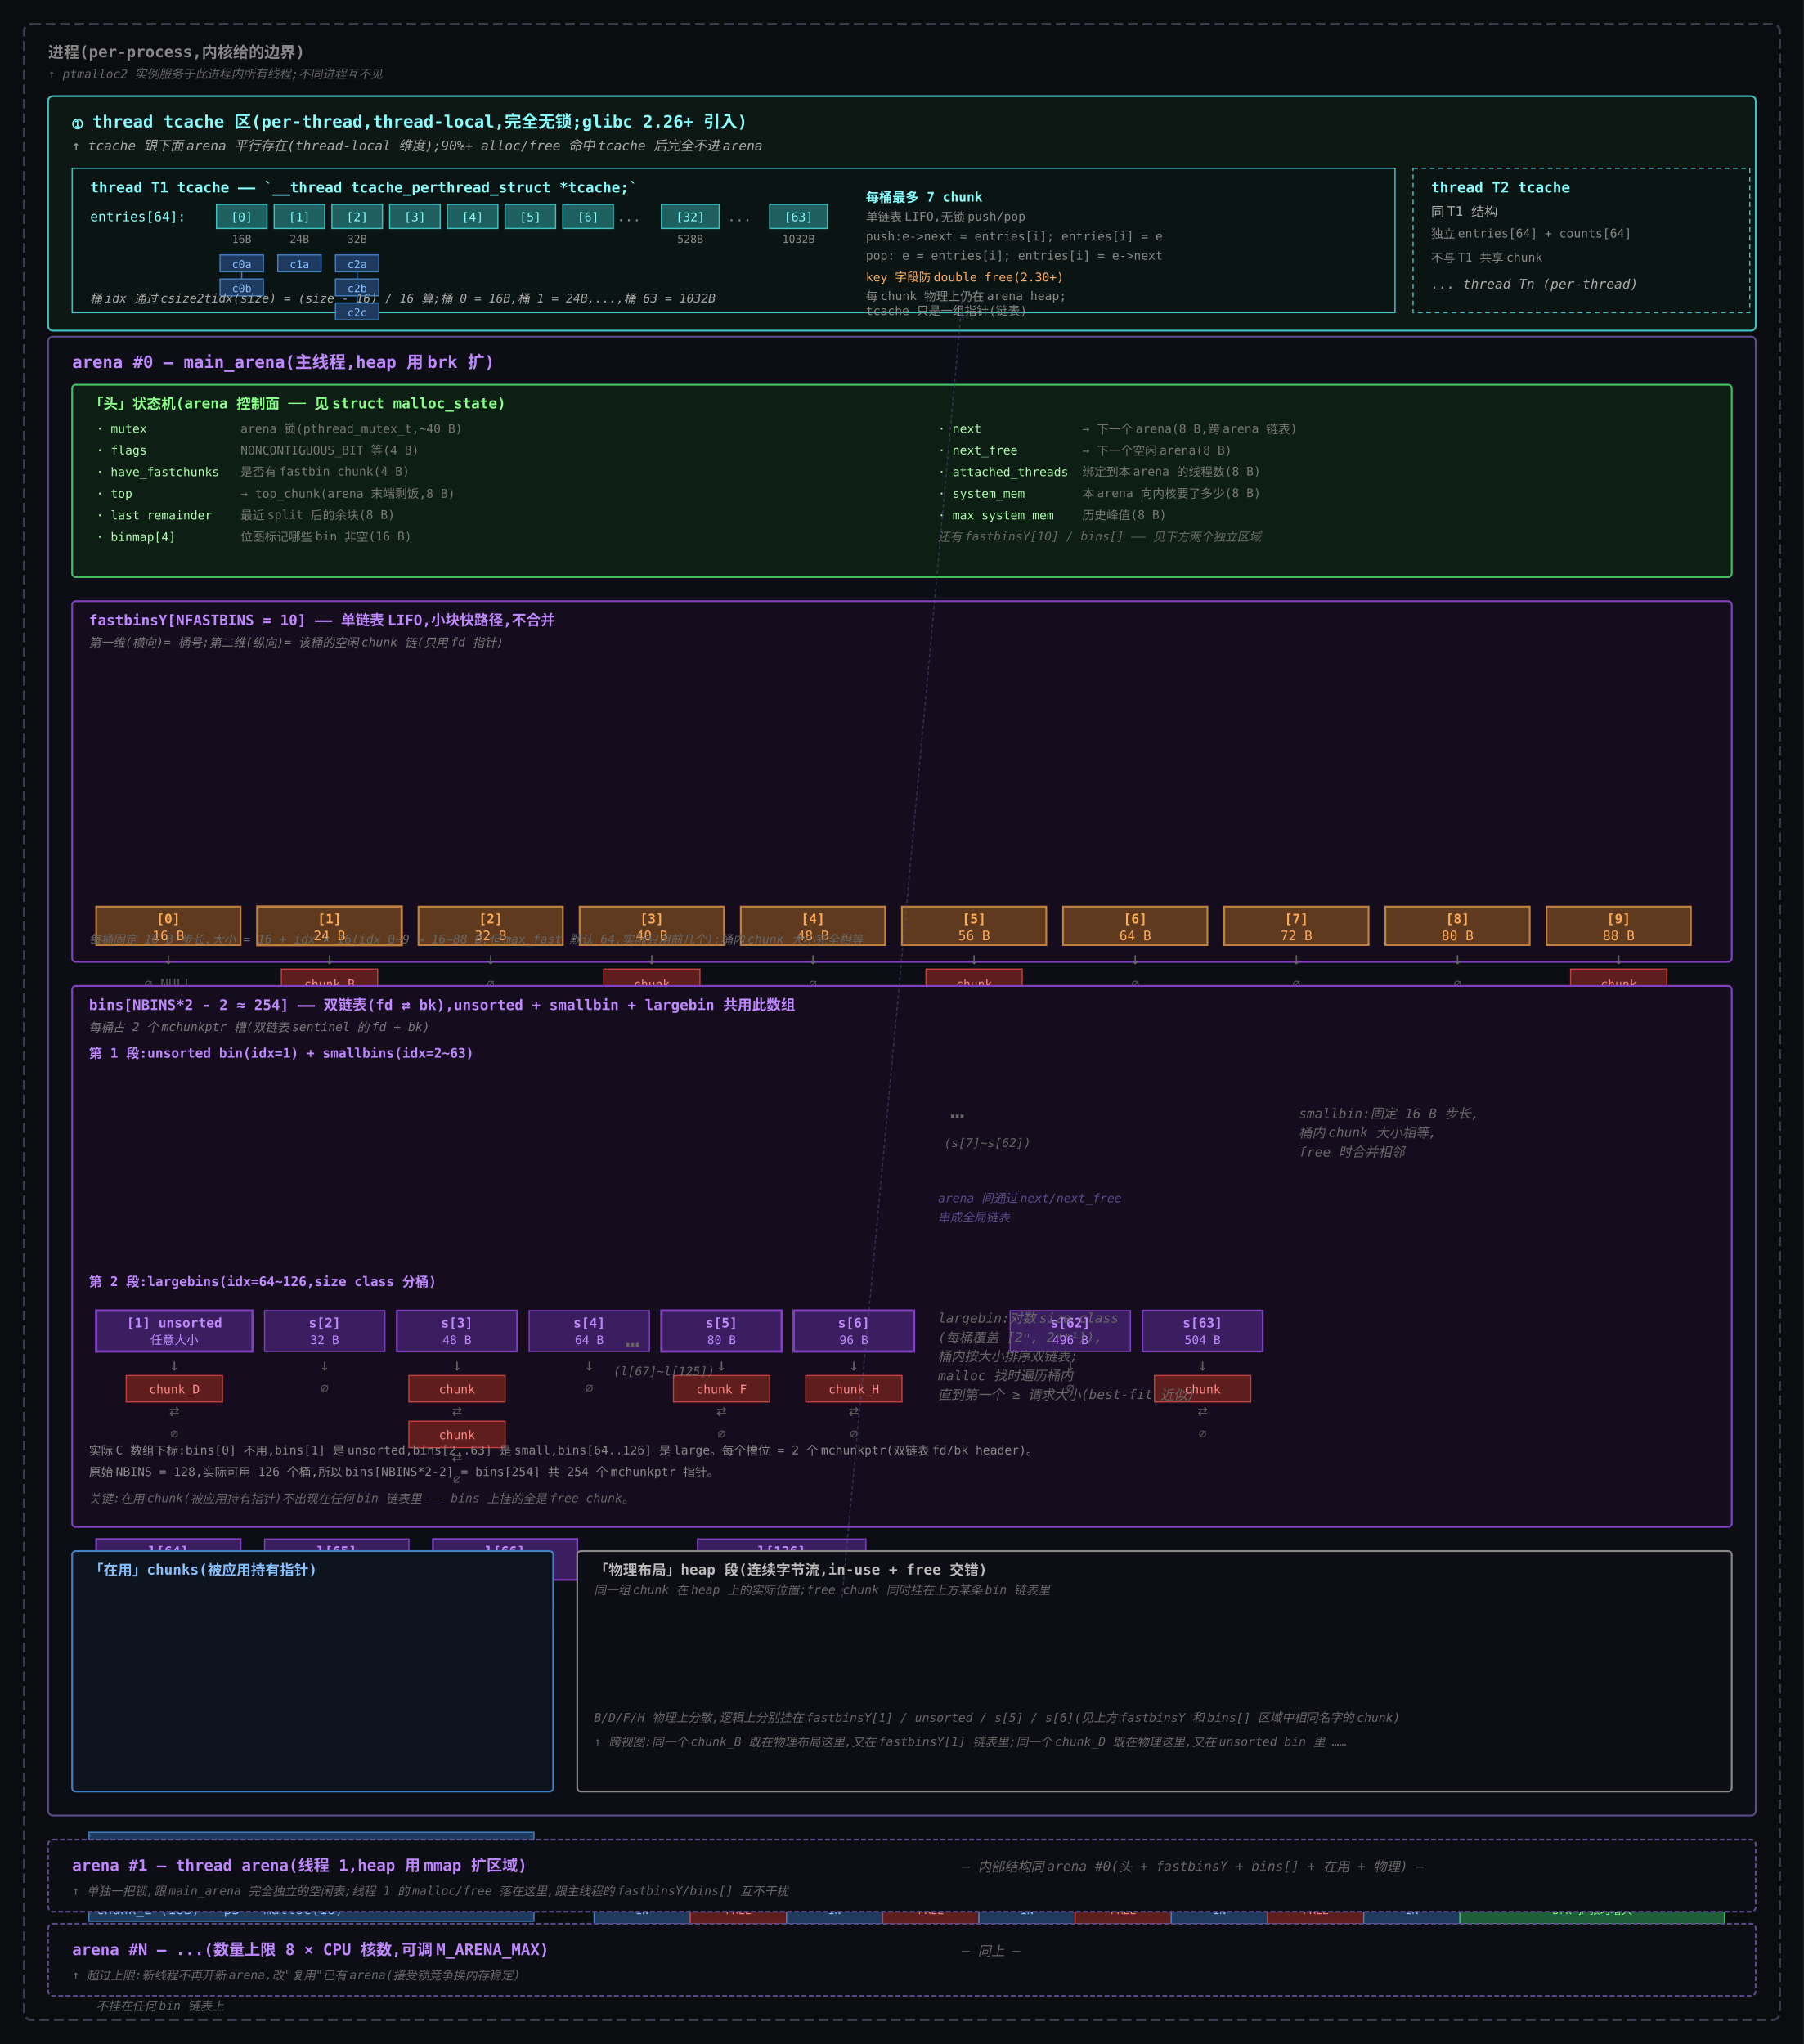
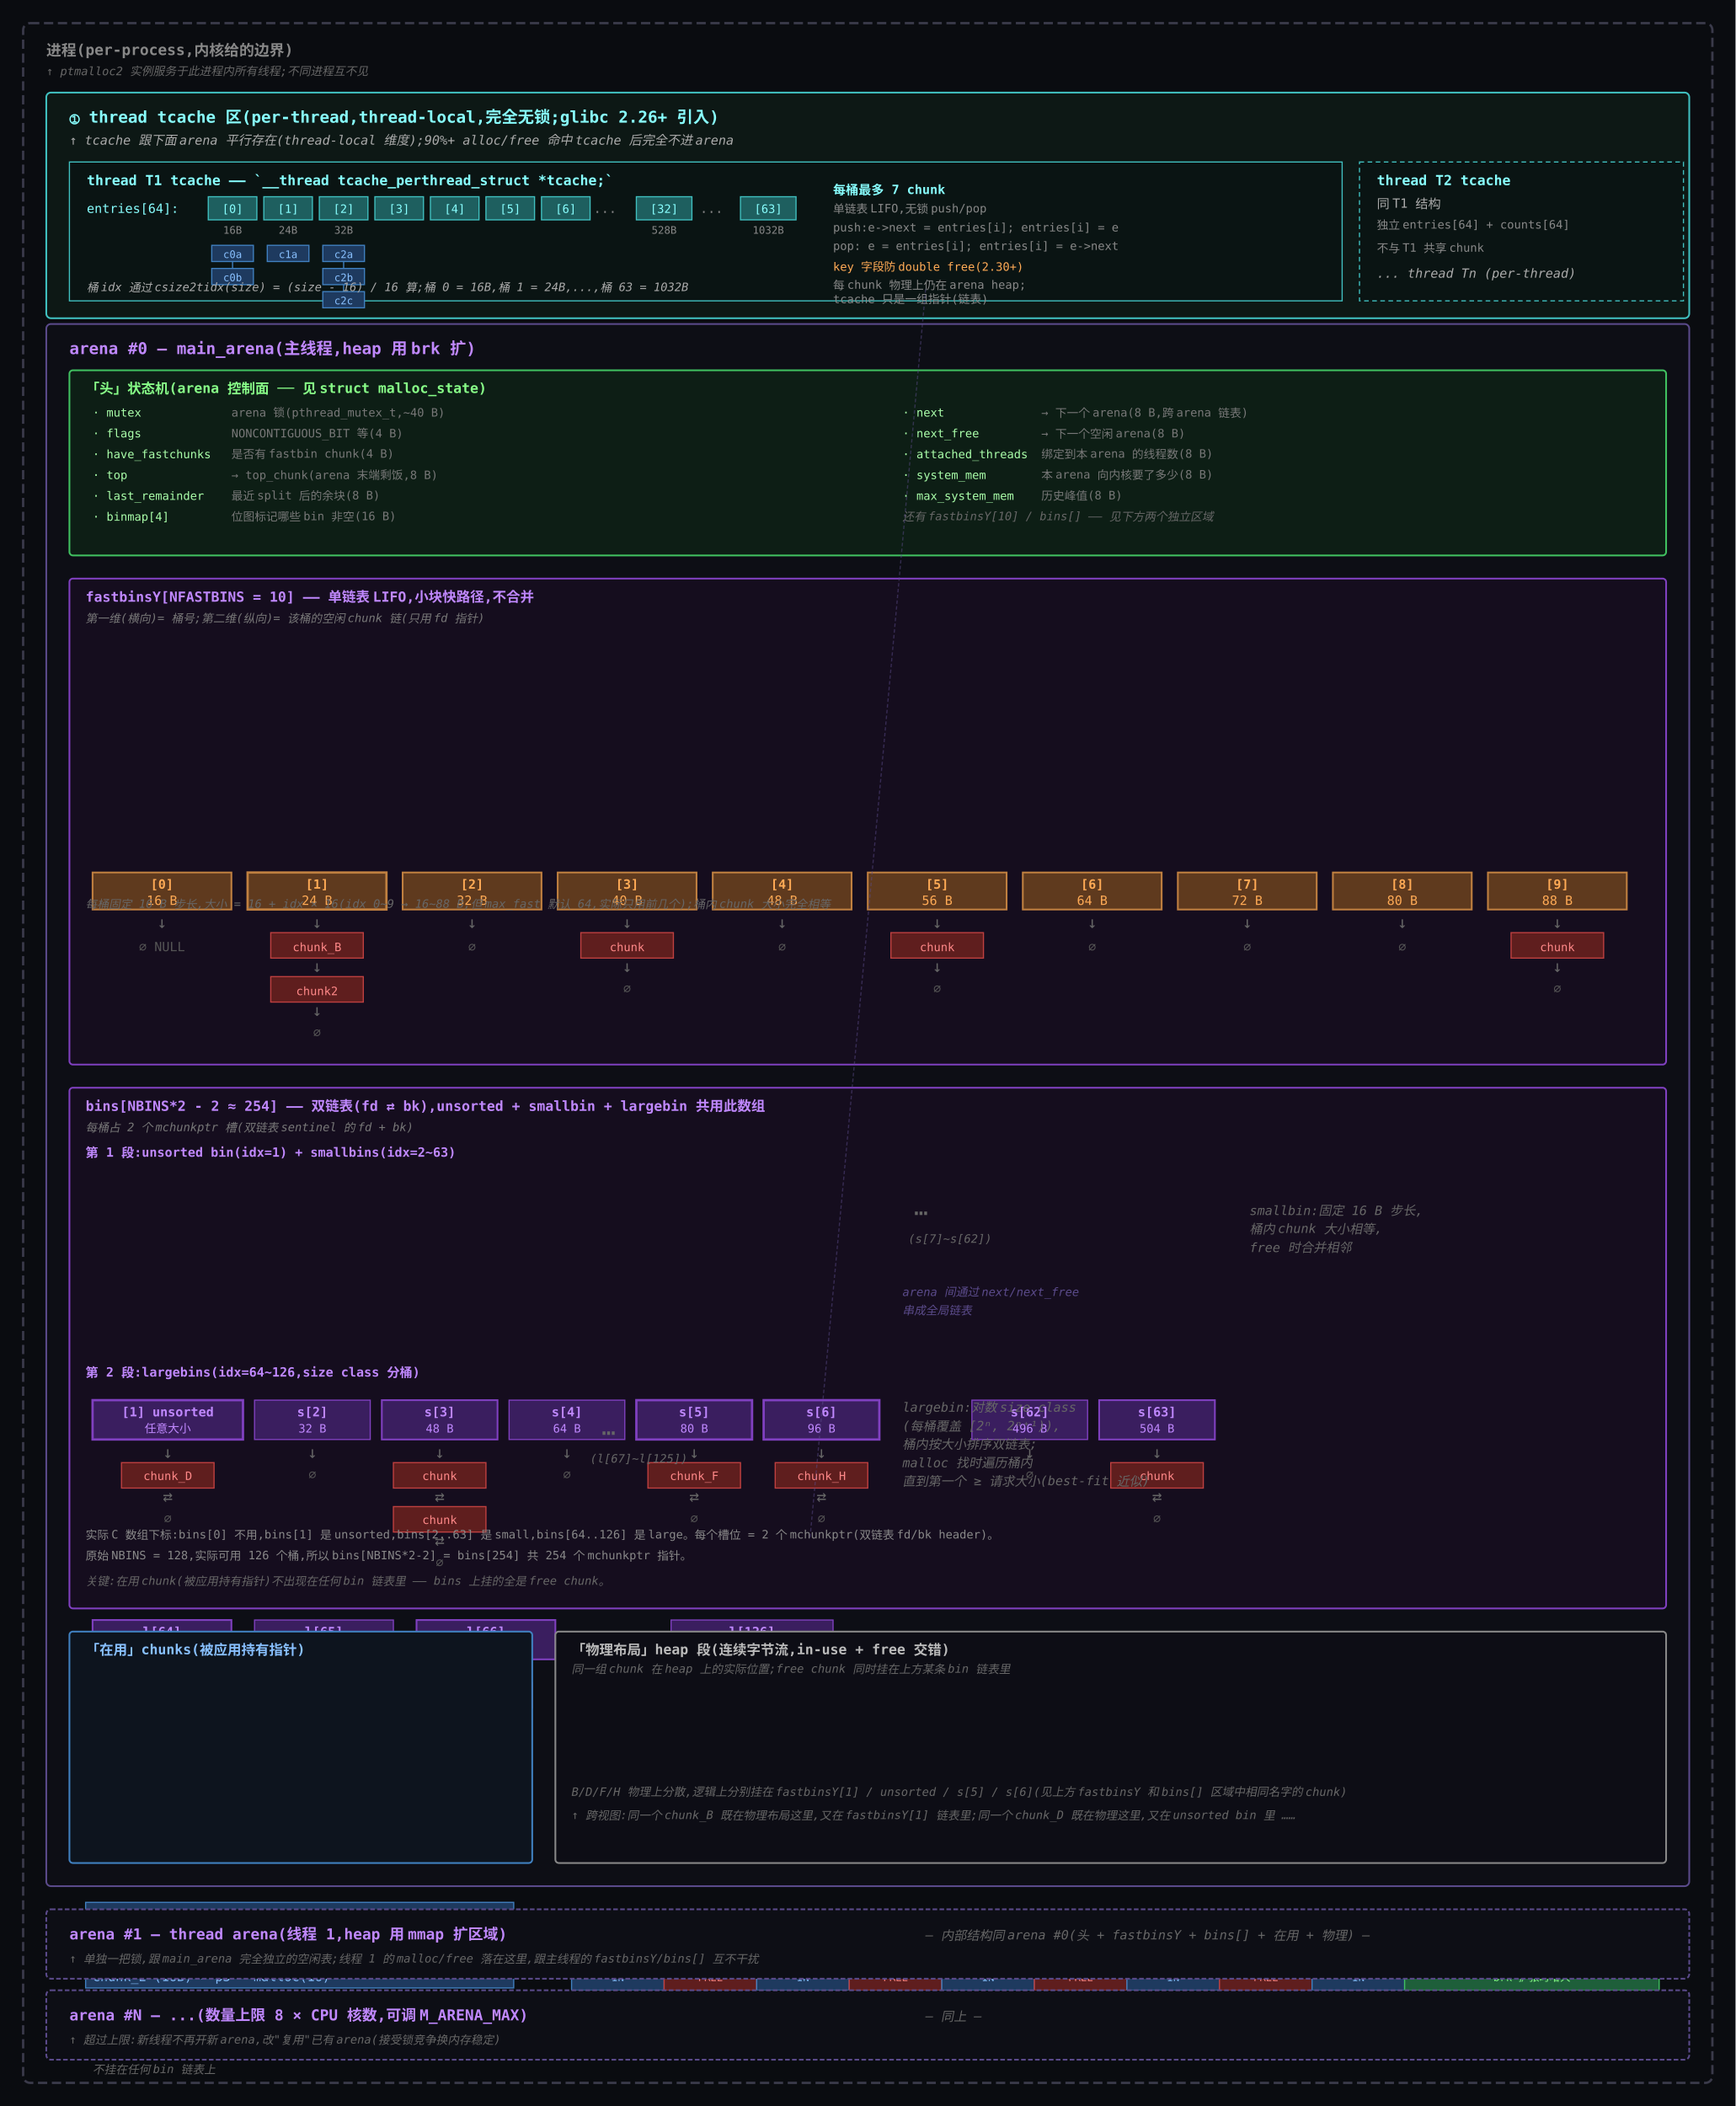
- <svg xmlns="http://www.w3.org/2000/svg" viewBox="0 0 1500 1700" width="1500" height="1700" font-family="JetBrains Mono, Consolas, monospace">
-   <rect width="1500" height="1700" fill="#0a0c10" />
-   <rect x="20" y="20" width="1460" height="1660" fill="none" stroke="#3a3a4a" stroke-width="2" stroke-dasharray="8,4" rx="6" />
+ <svg xmlns="http://www.w3.org/2000/svg" viewBox="0 0 1500 1820" width="1500" height="1820" font-family="JetBrains Mono, Consolas, monospace">
+   <rect width="1500" height="1820" fill="#0a0c10" />
+   <rect x="20" y="20" width="1460" height="1780" fill="none" stroke="#3a3a4a" stroke-width="2" stroke-dasharray="8,4" rx="6" />
  <text x="40" y="48" fill="#888" font-size="13" font-weight="bold">进程(per-process,内核给的边界)</text>
  <text x="40" y="65" fill="#666" font-size="10" font-style="italic">↑ ptmalloc2 实例服务于此进程内所有线程;不同进程互不见</text>
  <rect x="40" y="80" width="1420" height="195" fill="#0d1815" stroke="#40c0c0" stroke-width="1.5" rx="4" />
  <text x="60" y="106" fill="#88ffff" font-size="14" font-weight="bold">① thread tcache 区(per-thread,thread-local,完全无锁;glibc 2.26+ 引入)</text>
  <text x="60" y="125" fill="#aaa" font-size="11" font-style="italic">↑ tcache 跟下面 arena 平行存在(thread-local 维度);90%+ alloc/free 命中 tcache 后完全不进 arena</text>
  <rect x="60" y="140" width="1100" height="120" fill="#0a1413" stroke="#40c0c0" stroke-width="1" />
  <text x="75" y="160" fill="#88ffff" font-size="12" font-weight="bold">thread T1 tcache —— `__thread tcache_perthread_struct *tcache;`</text>
  <text x="75" y="184" fill="#88ffff" font-size="11">entries[64]:</text>
  <g transform="translate(180,170)">
    <rect width="42" height="20" fill="#1e5f5f" stroke="#40c0c0" />
    <text x="21" y="14" fill="#88ffff" font-size="10" text-anchor="middle">[0]</text>
    <text x="21" y="32" fill="#888" font-size="9" text-anchor="middle">16B</text>
    <rect x="3" y="42" width="36" height="14" fill="#1e3a5f" stroke="#4080c0" />
    <text x="21" y="53" fill="#88c0ff" font-size="9" text-anchor="middle">c0a</text>
    <line x1="21" y1="56" x2="21" y2="62" stroke="#4080c0" />
    <rect x="3" y="62" width="36" height="14" fill="#1e3a5f" stroke="#4080c0" />
    <text x="21" y="73" fill="#88c0ff" font-size="9" text-anchor="middle">c0b</text>
    <rect x="48" width="42" height="20" fill="#1e5f5f" stroke="#40c0c0" />
    <text x="69" y="14" fill="#88ffff" font-size="10" text-anchor="middle">[1]</text>
    <text x="69" y="32" fill="#888" font-size="9" text-anchor="middle">24B</text>
    <rect x="51" y="42" width="36" height="14" fill="#1e3a5f" stroke="#4080c0" />
    <text x="69" y="53" fill="#88c0ff" font-size="9" text-anchor="middle">c1a</text>
    <rect x="96" width="42" height="20" fill="#1e5f5f" stroke="#40c0c0" />
    <text x="117" y="14" fill="#88ffff" font-size="10" text-anchor="middle">[2]</text>
    <text x="117" y="32" fill="#888" font-size="9" text-anchor="middle">32B</text>
    <rect x="99" y="42" width="36" height="14" fill="#1e3a5f" stroke="#4080c0" />
    <text x="117" y="53" fill="#88c0ff" font-size="9" text-anchor="middle">c2a</text>
    <line x1="117" y1="56" x2="117" y2="62" stroke="#4080c0" />
    <rect x="99" y="62" width="36" height="14" fill="#1e3a5f" stroke="#4080c0" />
    <text x="117" y="73" fill="#88c0ff" font-size="9" text-anchor="middle">c2b</text>
    <line x1="117" y1="76" x2="117" y2="82" stroke="#4080c0" />
    <rect x="99" y="82" width="36" height="14" fill="#1e3a5f" stroke="#4080c0" />
    <text x="117" y="93" fill="#88c0ff" font-size="9" text-anchor="middle">c2c</text>
    <rect x="144" width="42" height="20" fill="#1e5f5f" stroke="#40c0c0" />
    <text x="165" y="14" fill="#88ffff" font-size="10" text-anchor="middle">[3]</text>
    <rect x="192" width="42" height="20" fill="#1e5f5f" stroke="#40c0c0" />
    <text x="213" y="14" fill="#88ffff" font-size="10" text-anchor="middle">[4]</text>
    <rect x="240" width="42" height="20" fill="#1e5f5f" stroke="#40c0c0" />
    <text x="261" y="14" fill="#88ffff" font-size="10" text-anchor="middle">[5]</text>
    <rect x="288" width="42" height="20" fill="#1e5f5f" stroke="#40c0c0" />
    <text x="309" y="14" fill="#88ffff" font-size="10" text-anchor="middle">[6]</text>
    <text x="333" y="14" fill="#888" font-size="11">...</text>
    <rect x="370" width="48" height="20" fill="#1e5f5f" stroke="#40c0c0" />
    <text x="394" y="14" fill="#88ffff" font-size="10" text-anchor="middle">[32]</text>
    <text x="394" y="32" fill="#888" font-size="9" text-anchor="middle">528B</text>
    <text x="425" y="14" fill="#888" font-size="11">...</text>
    <rect x="460" width="48" height="20" fill="#1e5f5f" stroke="#40c0c0" />
    <text x="484" y="14" fill="#88ffff" font-size="10" text-anchor="middle">[63]</text>
    <text x="484" y="32" fill="#888" font-size="9" text-anchor="middle">1032B</text>
    <text x="540" y="-2" fill="#88ffff" font-size="11" font-weight="bold">每桶最多 7 chunk</text>
    <text x="540" y="14" fill="#888" font-size="10">单链表 LIFO,无锁 push/pop</text>
    <text x="540" y="30" fill="#888" font-size="10">push:e-&gt;next = entries[i]; entries[i] = e</text>
    <text x="540" y="46" fill="#888" font-size="10">pop: e = entries[i]; entries[i] = e-&gt;next</text>
    <text x="540" y="64" fill="#ffaa55" font-size="10">key 字段防 double free(2.30+)</text>
    <text x="540" y="80" fill="#888" font-size="10">每 chunk 物理上仍在 arena heap;</text>
    <text x="540" y="92" fill="#888" font-size="10">tcache 只是一组指针(链表)</text>
  </g>
  <text x="75" y="252" fill="#aaa" font-size="10" font-style="italic">桶 idx 通过 csize2tidx(size) = (size - 16) / 16 算;桶 0 = 16B,桶 1 = 24B,...,桶 63 = 1032B</text>
  <rect x="1175" y="140" width="280" height="120" fill="#0a1413" stroke="#40c0c0" stroke-width="1" stroke-dasharray="4,3" />
  <text x="1190" y="160" fill="#88ffff" font-size="12" font-weight="bold">thread T2 tcache</text>
  <text x="1190" y="180" fill="#aaa" font-size="11">同 T1 结构</text>
  <text x="1190" y="198" fill="#888" font-size="10">独立 entries[64] + counts[64]</text>
  <text x="1190" y="218" fill="#888" font-size="10">不与 T1 共享 chunk</text>
  <text x="1190" y="240" fill="#aaa" font-size="11" font-style="italic">... thread Tn (per-thread)</text>
-   <rect x="40" y="280" width="1420" height="1230" fill="#0d0e15" stroke="#5a4a8a" stroke-width="1.5" rx="4" />
+   <rect x="40" y="280" width="1420" height="1350" fill="#0d0e15" stroke="#5a4a8a" stroke-width="1.5" rx="4" />
  <text x="60" y="306" fill="#c088ff" font-size="14" font-weight="bold">arena #0 — main_arena(主线程,heap 用 brk 扩)</text>
  <rect x="60" y="320" width="1380" height="160" fill="#0d1e15" stroke="#40c060" stroke-width="1.5" rx="3" />
  <text x="74" y="340" fill="#88ff88" font-size="12" font-weight="bold">「头」状态机(arena 控制面 ── 见 struct malloc_state)</text>
  <g font-size="10">
    <text x="80" y="360" fill="#aaffaa">· mutex</text>
    <text x="200" y="360" fill="#777">arena 锁(pthread_mutex_t,~40 B)</text>
    <text x="80" y="378" fill="#aaffaa">· flags</text>
    <text x="200" y="378" fill="#777">NONCONTIGUOUS_BIT 等(4 B)</text>
    <text x="80" y="396" fill="#aaffaa">· have_fastchunks</text>
    <text x="200" y="396" fill="#777">是否有 fastbin chunk(4 B)</text>
    <text x="80" y="414" fill="#aaffaa">· top</text>
    <text x="200" y="414" fill="#777">→ top_chunk(arena 末端剩饭,8 B)</text>
    <text x="80" y="432" fill="#aaffaa">· last_remainder</text>
    <text x="200" y="432" fill="#777">最近 split 后的余块(8 B)</text>
    <text x="80" y="450" fill="#aaffaa">· binmap[4]</text>
    <text x="200" y="450" fill="#777">位图标记哪些 bin 非空(16 B)</text>
    <text x="780" y="360" fill="#aaffaa">· next</text>
    <text x="900" y="360" fill="#777">→ 下一个 arena(8 B,跨 arena 链表)</text>
    <text x="780" y="378" fill="#aaffaa">· next_free</text>
    <text x="900" y="378" fill="#777">→ 下一个空闲 arena(8 B)</text>
    <text x="780" y="396" fill="#aaffaa">· attached_threads</text>
    <text x="900" y="396" fill="#777">绑定到本 arena 的线程数(8 B)</text>
    <text x="780" y="414" fill="#aaffaa">· system_mem</text>
    <text x="900" y="414" fill="#777">本 arena 向内核要了多少(8 B)</text>
    <text x="780" y="432" fill="#aaffaa">· max_system_mem</text>
    <text x="900" y="432" fill="#777">历史峰值(8 B)</text>
    <text x="780" y="450" fill="#666" font-style="italic">还有 fastbinsY[10] / bins[] —— 见下方两个独立区域</text>
  </g>
-   <rect x="60" y="500" width="1380" height="300" fill="#150d1e" stroke="#8040c0" stroke-width="1.5" rx="3" />
+   <rect x="60" y="500" width="1380" height="420" fill="#150d1e" stroke="#8040c0" stroke-width="1.5" rx="3" />
  <text x="74" y="520" fill="#c088ff" font-size="12" font-weight="bold">fastbinsY[NFASTBINS = 10] —— 单链表 LIFO,小块快路径,不合并</text>
  <text x="74" y="538" fill="#777" font-size="10" font-style="italic">第一维(横向)= 桶号;第二维(纵向)= 该桶的空闲 chunk 链(只用 fd 指针)</text>
  <g transform="translate(80,554)">
    <rect x="0" y="200" width="120" height="32" fill="#5f3a1e" stroke="#c08040" stroke-width="1.5" />
    <text x="60" y="214" fill="#ffaa55" font-size="11" font-weight="bold" text-anchor="middle">[0]</text>
    <text x="60" y="228" fill="#ffaa55" font-size="11" text-anchor="middle">16 B</text>
    <text x="60" y="248" fill="#666" font-size="14" text-anchor="middle">↓</text>
    <text x="60" y="268" fill="#555" font-size="11" text-anchor="middle">∅ NULL</text>
  </g>
  <g transform="translate(214,554)">
    <rect x="0" y="200" width="120" height="32" fill="#5f3a1e" stroke="#c08040" stroke-width="2" />
    <text x="60" y="214" fill="#ffaa55" font-size="11" font-weight="bold" text-anchor="middle">[1]</text>
    <text x="60" y="228" fill="#ffaa55" font-size="11" text-anchor="middle">24 B</text>
    <text x="60" y="248" fill="#666" font-size="14" text-anchor="middle">↓</text>
    <rect x="20" y="252" width="80" height="22" fill="#5f1e1e" stroke="#c04040" />
    <text x="60" y="268" fill="#ff8888" font-size="10" text-anchor="middle">chunk_B</text>
    <text x="60" y="286" fill="#666" font-size="14" text-anchor="middle">↓</text>
    <rect x="20" y="290" width="80" height="22" fill="#5f1e1e" stroke="#c04040" />
    <text x="60" y="306" fill="#ff8888" font-size="10" text-anchor="middle">chunk2</text>
    <text x="60" y="324" fill="#666" font-size="14" text-anchor="middle">↓</text>
    <text x="60" y="342" fill="#555" font-size="11" text-anchor="middle">∅</text>
  </g>
  <g transform="translate(348,554)">
    <rect x="0" y="200" width="120" height="32" fill="#5f3a1e" stroke="#c08040" stroke-width="1.5" />
    <text x="60" y="214" fill="#ffaa55" font-size="11" font-weight="bold" text-anchor="middle">[2]</text>
    <text x="60" y="228" fill="#ffaa55" font-size="11" text-anchor="middle">32 B</text>
    <text x="60" y="248" fill="#666" font-size="14" text-anchor="middle">↓</text>
    <text x="60" y="268" fill="#555" font-size="11" text-anchor="middle">∅</text>
  </g>
  <g transform="translate(482,554)">
    <rect x="0" y="200" width="120" height="32" fill="#5f3a1e" stroke="#c08040" stroke-width="1.5" />
    <text x="60" y="214" fill="#ffaa55" font-size="11" font-weight="bold" text-anchor="middle">[3]</text>
    <text x="60" y="228" fill="#ffaa55" font-size="11" text-anchor="middle">40 B</text>
    <text x="60" y="248" fill="#666" font-size="14" text-anchor="middle">↓</text>
    <rect x="20" y="252" width="80" height="22" fill="#5f1e1e" stroke="#c04040" />
    <text x="60" y="268" fill="#ff8888" font-size="10" text-anchor="middle">chunk</text>
    <text x="60" y="286" fill="#666" font-size="14" text-anchor="middle">↓</text>
    <text x="60" y="304" fill="#555" font-size="11" text-anchor="middle">∅</text>
  </g>
  <g transform="translate(616,554)">
    <rect x="0" y="200" width="120" height="32" fill="#5f3a1e" stroke="#c08040" stroke-width="1.5" />
    <text x="60" y="214" fill="#ffaa55" font-size="11" font-weight="bold" text-anchor="middle">[4]</text>
    <text x="60" y="228" fill="#ffaa55" font-size="11" text-anchor="middle">48 B</text>
    <text x="60" y="248" fill="#666" font-size="14" text-anchor="middle">↓</text>
    <text x="60" y="268" fill="#555" font-size="11" text-anchor="middle">∅</text>
  </g>
  <g transform="translate(750,554)">
    <rect x="0" y="200" width="120" height="32" fill="#5f3a1e" stroke="#c08040" stroke-width="1.5" />
    <text x="60" y="214" fill="#ffaa55" font-size="11" font-weight="bold" text-anchor="middle">[5]</text>
    <text x="60" y="228" fill="#ffaa55" font-size="11" text-anchor="middle">56 B</text>
    <text x="60" y="248" fill="#666" font-size="14" text-anchor="middle">↓</text>
    <rect x="20" y="252" width="80" height="22" fill="#5f1e1e" stroke="#c04040" />
    <text x="60" y="268" fill="#ff8888" font-size="10" text-anchor="middle">chunk</text>
    <text x="60" y="286" fill="#666" font-size="14" text-anchor="middle">↓</text>
    <text x="60" y="304" fill="#555" font-size="11" text-anchor="middle">∅</text>
  </g>
  <g transform="translate(884,554)">
    <rect x="0" y="200" width="120" height="32" fill="#5f3a1e" stroke="#c08040" stroke-width="1.5" />
    <text x="60" y="214" fill="#ffaa55" font-size="11" font-weight="bold" text-anchor="middle">[6]</text>
    <text x="60" y="228" fill="#ffaa55" font-size="11" text-anchor="middle">64 B</text>
    <text x="60" y="248" fill="#666" font-size="14" text-anchor="middle">↓</text>
    <text x="60" y="268" fill="#555" font-size="11" text-anchor="middle">∅</text>
  </g>
  <g transform="translate(1018,554)">
    <rect x="0" y="200" width="120" height="32" fill="#5f3a1e" stroke="#c08040" stroke-width="1.5" />
    <text x="60" y="214" fill="#ffaa55" font-size="11" font-weight="bold" text-anchor="middle">[7]</text>
    <text x="60" y="228" fill="#ffaa55" font-size="11" text-anchor="middle">72 B</text>
    <text x="60" y="248" fill="#666" font-size="14" text-anchor="middle">↓</text>
    <text x="60" y="268" fill="#555" font-size="11" text-anchor="middle">∅</text>
  </g>
  <g transform="translate(1152,554)">
    <rect x="0" y="200" width="120" height="32" fill="#5f3a1e" stroke="#c08040" stroke-width="1.5" />
    <text x="60" y="214" fill="#ffaa55" font-size="11" font-weight="bold" text-anchor="middle">[8]</text>
    <text x="60" y="228" fill="#ffaa55" font-size="11" text-anchor="middle">80 B</text>
    <text x="60" y="248" fill="#666" font-size="14" text-anchor="middle">↓</text>
    <text x="60" y="268" fill="#555" font-size="11" text-anchor="middle">∅</text>
  </g>
  <g transform="translate(1286,554)">
    <rect x="0" y="200" width="120" height="32" fill="#5f3a1e" stroke="#c08040" stroke-width="1.5" />
    <text x="60" y="214" fill="#ffaa55" font-size="11" font-weight="bold" text-anchor="middle">[9]</text>
    <text x="60" y="228" fill="#ffaa55" font-size="11" text-anchor="middle">88 B</text>
    <text x="60" y="248" fill="#666" font-size="14" text-anchor="middle">↓</text>
    <rect x="20" y="252" width="80" height="22" fill="#5f1e1e" stroke="#c04040" />
    <text x="60" y="268" fill="#ff8888" font-size="10" text-anchor="middle">chunk</text>
    <text x="60" y="286" fill="#666" font-size="14" text-anchor="middle">↓</text>
    <text x="60" y="304" fill="#555" font-size="11" text-anchor="middle">∅</text>
  </g>
  <text x="74" y="785" fill="#666" font-size="10" font-style="italic">每桶固定 16 B 步长,大小 = 16 + idx × 16(idx 0~9 → 16~88 B,但 max_fast 默认 64,实际只用前几个);桶内 chunk 大小完全相等</text>
-   <rect x="60" y="820" width="1380" height="450" fill="#150d1e" stroke="#8040c0" stroke-width="1.5" rx="3" />
-   <text x="74" y="840" fill="#c088ff" font-size="12" font-weight="bold">bins[NBINS*2 - 2 ≈ 254] —— 双链表(fd ⇄ bk),unsorted + smallbin + largebin 共用此数组</text>
-   <text x="74" y="858" fill="#777" font-size="10" font-style="italic">每桶占 2 个 mchunkptr 槽(双链表 sentinel 的 fd + bk)</text>
-   <text x="74" y="880" fill="#c088ff" font-size="11" font-weight="bold">第 1 段:unsorted bin(idx=1) + smallbins(idx=2~63)</text>
-   <g transform="translate(80,890)">
+   <rect x="60" y="940" width="1380" height="450" fill="#150d1e" stroke="#8040c0" stroke-width="1.5" rx="3" />
+   <text x="74" y="960" fill="#c088ff" font-size="12" font-weight="bold">bins[NBINS*2 - 2 ≈ 254] —— 双链表(fd ⇄ bk),unsorted + smallbin + largebin 共用此数组</text>
+   <text x="74" y="978" fill="#777" font-size="10" font-style="italic">每桶占 2 个 mchunkptr 槽(双链表 sentinel 的 fd + bk)</text>
+   <text x="74" y="1000" fill="#c088ff" font-size="11" font-weight="bold">第 1 段:unsorted bin(idx=1) + smallbins(idx=2~63)</text>
+   <g transform="translate(80,1010)">
    <rect x="0" y="200" width="130" height="34" fill="#3a1e5f" stroke="#8040c0" stroke-width="2" />
    <text x="65" y="214" fill="#c088ff" font-size="11" font-weight="bold" text-anchor="middle">[1] unsorted</text>
    <text x="65" y="228" fill="#c088ff" font-size="10" text-anchor="middle">任意大小</text>
    <text x="65" y="250" fill="#666" font-size="14" text-anchor="middle">↓</text>
    <rect x="25" y="254" width="80" height="22" fill="#5f1e1e" stroke="#c04040" />
    <text x="65" y="269" fill="#ff8888" font-size="10" text-anchor="middle">chunk_D</text>
    <text x="65" y="288" fill="#666" font-size="14" text-anchor="middle">⇄</text>
    <text x="65" y="306" fill="#555" font-size="11" text-anchor="middle">∅</text>
  </g>
-   <g transform="translate(220,890)">
+   <g transform="translate(220,1010)">
    <rect x="0" y="200" width="100" height="34" fill="#3a1e5f" stroke="#8040c0" stroke-width="1" />
    <text x="50" y="214" fill="#c088ff" font-size="11" font-weight="bold" text-anchor="middle">s[2]</text>
    <text x="50" y="228" fill="#c088ff" font-size="10" text-anchor="middle">32 B</text>
    <text x="50" y="250" fill="#666" font-size="14" text-anchor="middle">↓</text>
    <text x="50" y="268" fill="#555" font-size="11" text-anchor="middle">∅</text>
  </g>
-   <g transform="translate(330,890)">
+   <g transform="translate(330,1010)">
    <rect x="0" y="200" width="100" height="34" fill="#3a1e5f" stroke="#8040c0" stroke-width="1.5" />
    <text x="50" y="214" fill="#c088ff" font-size="11" font-weight="bold" text-anchor="middle">s[3]</text>
    <text x="50" y="228" fill="#c088ff" font-size="10" text-anchor="middle">48 B</text>
    <text x="50" y="250" fill="#666" font-size="14" text-anchor="middle">↓</text>
    <rect x="10" y="254" width="80" height="22" fill="#5f1e1e" stroke="#c04040" />
    <text x="50" y="269" fill="#ff8888" font-size="10" text-anchor="middle">chunk</text>
    <text x="50" y="288" fill="#666" font-size="14" text-anchor="middle">⇄</text>
    <rect x="10" y="292" width="80" height="22" fill="#5f1e1e" stroke="#c04040" />
    <text x="50" y="307" fill="#ff8888" font-size="10" text-anchor="middle">chunk</text>
    <text x="50" y="326" fill="#666" font-size="14" text-anchor="middle">⇄</text>
    <text x="50" y="344" fill="#555" font-size="11" text-anchor="middle">∅</text>
  </g>
-   <g transform="translate(440,890)">
+   <g transform="translate(440,1010)">
    <rect x="0" y="200" width="100" height="34" fill="#3a1e5f" stroke="#8040c0" stroke-width="1" />
    <text x="50" y="214" fill="#c088ff" font-size="11" font-weight="bold" text-anchor="middle">s[4]</text>
    <text x="50" y="228" fill="#c088ff" font-size="10" text-anchor="middle">64 B</text>
    <text x="50" y="250" fill="#666" font-size="14" text-anchor="middle">↓</text>
    <text x="50" y="268" fill="#555" font-size="11" text-anchor="middle">∅</text>
  </g>
-   <g transform="translate(550,890)">
+   <g transform="translate(550,1010)">
    <rect x="0" y="200" width="100" height="34" fill="#3a1e5f" stroke="#8040c0" stroke-width="2" />
    <text x="50" y="214" fill="#c088ff" font-size="11" font-weight="bold" text-anchor="middle">s[5]</text>
    <text x="50" y="228" fill="#c088ff" font-size="10" text-anchor="middle">80 B</text>
    <text x="50" y="250" fill="#666" font-size="14" text-anchor="middle">↓</text>
    <rect x="10" y="254" width="80" height="22" fill="#5f1e1e" stroke="#c04040" />
    <text x="50" y="269" fill="#ff8888" font-size="10" text-anchor="middle">chunk_F</text>
    <text x="50" y="288" fill="#666" font-size="14" text-anchor="middle">⇄</text>
    <text x="50" y="306" fill="#555" font-size="11" text-anchor="middle">∅</text>
  </g>
-   <g transform="translate(660,890)">
+   <g transform="translate(660,1010)">
    <rect x="0" y="200" width="100" height="34" fill="#3a1e5f" stroke="#8040c0" stroke-width="2" />
    <text x="50" y="214" fill="#c088ff" font-size="11" font-weight="bold" text-anchor="middle">s[6]</text>
    <text x="50" y="228" fill="#c088ff" font-size="10" text-anchor="middle">96 B</text>
    <text x="50" y="250" fill="#666" font-size="14" text-anchor="middle">↓</text>
    <rect x="10" y="254" width="80" height="22" fill="#5f1e1e" stroke="#c04040" />
    <text x="50" y="269" fill="#ff8888" font-size="10" text-anchor="middle">chunk_H</text>
    <text x="50" y="288" fill="#666" font-size="14" text-anchor="middle">⇄</text>
    <text x="50" y="306" fill="#555" font-size="11" text-anchor="middle">∅</text>
  </g>
-   <text x="790" y="930" fill="#666" font-size="20">…</text>
-   <text x="785" y="954" fill="#666" font-size="10" font-style="italic">(s[7]~s[62])</text>
-   <g transform="translate(840,890)">
+   <text x="790" y="1050" fill="#666" font-size="20">…</text>
+   <text x="785" y="1074" fill="#666" font-size="10" font-style="italic">(s[7]~s[62])</text>
+   <g transform="translate(840,1010)">
    <rect x="0" y="200" width="100" height="34" fill="#3a1e5f" stroke="#8040c0" stroke-width="1" />
    <text x="50" y="214" fill="#c088ff" font-size="11" font-weight="bold" text-anchor="middle">s[62]</text>
    <text x="50" y="228" fill="#c088ff" font-size="10" text-anchor="middle">496 B</text>
    <text x="50" y="250" fill="#666" font-size="14" text-anchor="middle">↓</text>
    <text x="50" y="268" fill="#555" font-size="11" text-anchor="middle">∅</text>
  </g>
-   <g transform="translate(950,890)">
+   <g transform="translate(950,1010)">
    <rect x="0" y="200" width="100" height="34" fill="#3a1e5f" stroke="#8040c0" stroke-width="1.5" />
    <text x="50" y="214" fill="#c088ff" font-size="11" font-weight="bold" text-anchor="middle">s[63]</text>
    <text x="50" y="228" fill="#c088ff" font-size="10" text-anchor="middle">504 B</text>
    <text x="50" y="250" fill="#666" font-size="14" text-anchor="middle">↓</text>
    <rect x="10" y="254" width="80" height="22" fill="#5f1e1e" stroke="#c04040" />
    <text x="50" y="269" fill="#ff8888" font-size="10" text-anchor="middle">chunk</text>
    <text x="50" y="288" fill="#666" font-size="14" text-anchor="middle">⇄</text>
    <text x="50" y="306" fill="#555" font-size="11" text-anchor="middle">∅</text>
  </g>
-   <text x="1080" y="930" fill="#666" font-size="11" font-style="italic">smallbin:固定 16 B 步长,</text>
-   <text x="1080" y="946" fill="#666" font-size="11" font-style="italic">桶内 chunk 大小相等,</text>
-   <text x="1080" y="962" fill="#666" font-size="11" font-style="italic">free 时合并相邻</text>
-   <text x="74" y="1070" fill="#c088ff" font-size="11" font-weight="bold">第 2 段:largebins(idx=64~126,size class 分桶)</text>
-   <g transform="translate(80,1080)">
+   <text x="1080" y="1050" fill="#666" font-size="11" font-style="italic">smallbin:固定 16 B 步长,</text>
+   <text x="1080" y="1066" fill="#666" font-size="11" font-style="italic">桶内 chunk 大小相等,</text>
+   <text x="1080" y="1082" fill="#666" font-size="11" font-style="italic">free 时合并相邻</text>
+   <text x="74" y="1190" fill="#c088ff" font-size="11" font-weight="bold">第 2 段:largebins(idx=64~126,size class 分桶)</text>
+   <g transform="translate(80,1200)">
    <rect x="0" y="200" width="120" height="34" fill="#3a1e5f" stroke="#8040c0" stroke-width="1.5" />
    <text x="60" y="214" fill="#c088ff" font-size="11" font-weight="bold" text-anchor="middle">l[64]</text>
    <text x="60" y="228" fill="#c088ff" font-size="10" text-anchor="middle">[512, 576)</text>
    <text x="60" y="250" fill="#666" font-size="14" text-anchor="middle">↓</text>
    <rect x="20" y="254" width="80" height="22" fill="#5f1e1e" stroke="#c04040" />
    <text x="60" y="269" fill="#ff8888" font-size="10" text-anchor="middle">560 B</text>
    <text x="60" y="288" fill="#666" font-size="14" text-anchor="middle">⇄</text>
    <rect x="20" y="292" width="80" height="22" fill="#5f1e1e" stroke="#c04040" />
    <text x="60" y="307" fill="#ff8888" font-size="10" text-anchor="middle">528 B</text>
    <text x="60" y="326" fill="#666" font-size="14" text-anchor="middle">⇄</text>
    <text x="60" y="344" fill="#555" font-size="11" text-anchor="middle">∅</text>
    <text x="60" y="362" fill="#888" font-size="9" text-anchor="middle" font-style="italic">(桶内大→小)</text>
  </g>
-   <g transform="translate(220,1080)">
+   <g transform="translate(220,1200)">
    <rect x="0" y="200" width="120" height="34" fill="#3a1e5f" stroke="#8040c0" stroke-width="1" />
    <text x="60" y="214" fill="#c088ff" font-size="11" font-weight="bold" text-anchor="middle">l[65]</text>
    <text x="60" y="228" fill="#c088ff" font-size="10" text-anchor="middle">[576, 640)</text>
    <text x="60" y="250" fill="#666" font-size="14" text-anchor="middle">↓</text>
    <text x="60" y="268" fill="#555" font-size="11" text-anchor="middle">∅</text>
  </g>
-   <g transform="translate(360,1080)">
+   <g transform="translate(360,1200)">
    <rect x="0" y="200" width="120" height="34" fill="#3a1e5f" stroke="#8040c0" stroke-width="1.5" />
    <text x="60" y="214" fill="#c088ff" font-size="11" font-weight="bold" text-anchor="middle">l[66]</text>
    <text x="60" y="228" fill="#c088ff" font-size="10" text-anchor="middle">[640, 704)</text>
    <text x="60" y="250" fill="#666" font-size="14" text-anchor="middle">↓</text>
    <rect x="20" y="254" width="80" height="22" fill="#5f1e1e" stroke="#c04040" />
    <text x="60" y="269" fill="#ff8888" font-size="10" text-anchor="middle">680 B</text>
    <text x="60" y="288" fill="#666" font-size="14" text-anchor="middle">⇄</text>
    <text x="60" y="306" fill="#555" font-size="11" text-anchor="middle">∅</text>
  </g>
-   <text x="520" y="1120" fill="#666" font-size="20">…</text>
-   <text x="510" y="1144" fill="#666" font-size="10" font-style="italic">(l[67]~l[125])</text>
-   <g transform="translate(580,1080)">
+   <text x="520" y="1240" fill="#666" font-size="20">…</text>
+   <text x="510" y="1264" fill="#666" font-size="10" font-style="italic">(l[67]~l[125])</text>
+   <g transform="translate(580,1200)">
    <rect x="0" y="200" width="140" height="34" fill="#3a1e5f" stroke="#8040c0" stroke-width="1" />
    <text x="70" y="214" fill="#c088ff" font-size="11" font-weight="bold" text-anchor="middle">l[126]</text>
    <text x="70" y="228" fill="#c088ff" font-size="10" text-anchor="middle">[~MB,∞)</text>
    <text x="70" y="250" fill="#666" font-size="14" text-anchor="middle">↓</text>
    <text x="70" y="268" fill="#555" font-size="11" text-anchor="middle">∅</text>
    <text x="70" y="286" fill="#888" font-size="9" text-anchor="middle" font-style="italic">(更大的走 mmap,</text>
    <text x="70" y="300" fill="#888" font-size="9" text-anchor="middle" font-style="italic">不进 largebin)</text>
  </g>
-   <text x="780" y="1100" fill="#666" font-size="11" font-style="italic">largebin:对数 size class</text>
-   <text x="780" y="1116" fill="#666" font-size="11" font-style="italic">(每桶覆盖 [2ⁿ, 2ⁿ⁺¹)),</text>
-   <text x="780" y="1132" fill="#666" font-size="11" font-style="italic">桶内按大小排序双链表;</text>
-   <text x="780" y="1148" fill="#666" font-size="11" font-style="italic">malloc 找时遍历桶内</text>
-   <text x="780" y="1164" fill="#666" font-size="11" font-style="italic">直到第一个 ≥ 请求大小(best-fit 近似)</text>
-   <text x="74" y="1210" fill="#888" font-size="10">实际 C 数组下标:bins[0] 不用,bins[1] 是 unsorted,bins[2..63] 是 small,bins[64..126] 是 large。每个槽位 = 2 个 mchunkptr(双链表 fd/bk header)。</text>
-   <text x="74" y="1228" fill="#888" font-size="10">原始 NBINS = 128,实际可用 126 个桶,所以 bins[NBINS*2-2] = bins[254] 共 254 个 mchunkptr 指针。</text>
-   <text x="74" y="1250" fill="#666" font-size="10" font-style="italic">关键:在用 chunk(被应用持有指针)不出现在任何 bin 链表里 —— bins 上挂的全是 free chunk。</text>
-   <rect x="60" y="1290" width="400" height="200" fill="#0d141e" stroke="#4080c0" stroke-width="1.5" rx="3" />
-   <text x="74" y="1310" fill="#88c0ff" font-size="12" font-weight="bold">「在用」chunks(被应用持有指针)</text>
-   <g transform="translate(74,1324)">
+   <text x="780" y="1220" fill="#666" font-size="11" font-style="italic">largebin:对数 size class</text>
+   <text x="780" y="1236" fill="#666" font-size="11" font-style="italic">(每桶覆盖 [2ⁿ, 2ⁿ⁺¹)),</text>
+   <text x="780" y="1252" fill="#666" font-size="11" font-style="italic">桶内按大小排序双链表;</text>
+   <text x="780" y="1268" fill="#666" font-size="11" font-style="italic">malloc 找时遍历桶内</text>
+   <text x="780" y="1284" fill="#666" font-size="11" font-style="italic">直到第一个 ≥ 请求大小(best-fit 近似)</text>
+   <text x="74" y="1330" fill="#888" font-size="10">实际 C 数组下标:bins[0] 不用,bins[1] 是 unsorted,bins[2..63] 是 small,bins[64..126] 是 large。每个槽位 = 2 个 mchunkptr(双链表 fd/bk header)。</text>
+   <text x="74" y="1348" fill="#888" font-size="10">原始 NBINS = 128,实际可用 126 个桶,所以 bins[NBINS*2-2] = bins[254] 共 254 个 mchunkptr 指针。</text>
+   <text x="74" y="1370" fill="#666" font-size="10" font-style="italic">关键:在用 chunk(被应用持有指针)不出现在任何 bin 链表里 —— bins 上挂的全是 free chunk。</text>
+   <rect x="60" y="1410" width="400" height="200" fill="#0d141e" stroke="#4080c0" stroke-width="1.5" rx="3" />
+   <text x="74" y="1430" fill="#88c0ff" font-size="12" font-weight="bold">「在用」chunks(被应用持有指针)</text>
+   <g transform="translate(74,1444)">
    <rect x="0" y="200" width="370" height="22" fill="#1e3a5f" stroke="#4080c0" />
    <text x="6" y="216" fill="#88c0ff" font-size="11">chunk_A (32B)  ← p1 = malloc(24)</text>
    <rect x="0" y="226" width="370" height="22" fill="#1e3a5f" stroke="#4080c0" />
    <text x="6" y="242" fill="#88c0ff" font-size="11">chunk_C (48B)  ← p2 = malloc(48)</text>
    <rect x="0" y="252" width="370" height="22" fill="#1e3a5f" stroke="#4080c0" />
    <text x="6" y="268" fill="#88c0ff" font-size="11">chunk_E (16B)  ← p3 = malloc(16)</text>
    <rect x="0" y="278" width="370" height="22" fill="#1e3a5f" stroke="#4080c0" />
    <text x="6" y="294" fill="#88c0ff" font-size="11">chunk_G (200B) ← p4 = malloc(200)</text>
    <rect x="0" y="304" width="370" height="22" fill="#1e3a5f" stroke="#4080c0" />
    <text x="6" y="320" fill="#88c0ff" font-size="11">chunk_I (600B) ← p5 = malloc(600)</text>
    <text x="6" y="348" fill="#666" font-size="10" font-style="italic">不挂在任何 bin 链表上</text>
  </g>
-   <rect x="480" y="1290" width="960" height="200" fill="#0d0d15" stroke="#888" stroke-width="1.5" rx="3" />
-   <text x="494" y="1310" fill="#bbb" font-size="12" font-weight="bold">「物理布局」heap 段(连续字节流,in-use + free 交错)</text>
-   <text x="494" y="1326" fill="#666" font-size="10" font-style="italic">同一组 chunk 在 heap 上的实际位置;free chunk 同时挂在上方某条 bin 链表里</text>
-   <g transform="translate(494,1340)">
+   <rect x="480" y="1410" width="960" height="200" fill="#0d0d15" stroke="#888" stroke-width="1.5" rx="3" />
+   <text x="494" y="1430" fill="#bbb" font-size="12" font-weight="bold">「物理布局」heap 段(连续字节流,in-use + free 交错)</text>
+   <text x="494" y="1446" fill="#666" font-size="10" font-style="italic">同一组 chunk 在 heap 上的实际位置;free chunk 同时挂在上方某条 bin 链表里</text>
+   <g transform="translate(494,1460)">
    <rect x="0" y="200" width="80" height="60" fill="#1e3a5f" stroke="#4080c0" />
    <text x="40" y="220" fill="#88c0ff" font-size="11" font-weight="bold" text-anchor="middle">A</text>
    <text x="40" y="238" fill="#88c0ff" font-size="10" text-anchor="middle">32B</text>
    <text x="40" y="252" fill="#88c0ff" font-size="9" text-anchor="middle">IN</text>
    <rect x="80" y="200" width="80" height="60" fill="#5f1e1e" stroke="#c04040" />
    <text x="120" y="220" fill="#ff8888" font-size="11" font-weight="bold" text-anchor="middle">B</text>
    <text x="120" y="238" fill="#ff8888" font-size="10" text-anchor="middle">24B</text>
    <text x="120" y="252" fill="#ff8888" font-size="9" text-anchor="middle">FREE</text>
    <rect x="160" y="200" width="80" height="60" fill="#1e3a5f" stroke="#4080c0" />
    <text x="200" y="220" fill="#88c0ff" font-size="11" font-weight="bold" text-anchor="middle">C</text>
    <text x="200" y="238" fill="#88c0ff" font-size="10" text-anchor="middle">48B</text>
    <text x="200" y="252" fill="#88c0ff" font-size="9" text-anchor="middle">IN</text>
    <rect x="240" y="200" width="80" height="60" fill="#5f1e1e" stroke="#c04040" />
    <text x="280" y="220" fill="#ff8888" font-size="11" font-weight="bold" text-anchor="middle">D</text>
    <text x="280" y="238" fill="#ff8888" font-size="10" text-anchor="middle">32B</text>
    <text x="280" y="252" fill="#ff8888" font-size="9" text-anchor="middle">FREE</text>
    <rect x="320" y="200" width="80" height="60" fill="#1e3a5f" stroke="#4080c0" />
    <text x="360" y="220" fill="#88c0ff" font-size="11" font-weight="bold" text-anchor="middle">E</text>
    <text x="360" y="238" fill="#88c0ff" font-size="10" text-anchor="middle">16B</text>
    <text x="360" y="252" fill="#88c0ff" font-size="9" text-anchor="middle">IN</text>
    <rect x="400" y="200" width="80" height="60" fill="#5f1e1e" stroke="#c04040" />
    <text x="440" y="220" fill="#ff8888" font-size="11" font-weight="bold" text-anchor="middle">F</text>
    <text x="440" y="238" fill="#ff8888" font-size="10" text-anchor="middle">80B</text>
    <text x="440" y="252" fill="#ff8888" font-size="9" text-anchor="middle">FREE</text>
    <rect x="480" y="200" width="80" height="60" fill="#1e3a5f" stroke="#4080c0" />
    <text x="520" y="220" fill="#88c0ff" font-size="11" font-weight="bold" text-anchor="middle">G</text>
    <text x="520" y="238" fill="#88c0ff" font-size="10" text-anchor="middle">200B</text>
    <text x="520" y="252" fill="#88c0ff" font-size="9" text-anchor="middle">IN</text>
    <rect x="560" y="200" width="80" height="60" fill="#5f1e1e" stroke="#c04040" />
    <text x="600" y="220" fill="#ff8888" font-size="11" font-weight="bold" text-anchor="middle">H</text>
    <text x="600" y="238" fill="#ff8888" font-size="10" text-anchor="middle">96B</text>
    <text x="600" y="252" fill="#ff8888" font-size="9" text-anchor="middle">FREE</text>
    <rect x="640" y="200" width="80" height="60" fill="#1e3a5f" stroke="#4080c0" />
    <text x="680" y="220" fill="#88c0ff" font-size="11" font-weight="bold" text-anchor="middle">I</text>
    <text x="680" y="238" fill="#88c0ff" font-size="10" text-anchor="middle">600B</text>
    <text x="680" y="252" fill="#88c0ff" font-size="9" text-anchor="middle">IN</text>
    <rect x="720" y="200" width="220" height="60" fill="#1e5f3a" stroke="#40c060" />
    <text x="830" y="220" fill="#88ff88" font-size="11" font-weight="bold" text-anchor="middle">top_chunk</text>
    <text x="830" y="238" fill="#88ff88" font-size="10" text-anchor="middle">~ 大段(剩饭)</text>
    <text x="830" y="252" fill="#88ff88" font-size="9" text-anchor="middle">brk 扩张时增大</text>
  </g>
-   <text x="494" y="1432" fill="#666" font-size="10" font-style="italic">B/D/F/H 物理上分散,逻辑上分别挂在 fastbinsY[1] / unsorted / s[5] / s[6](见上方 fastbinsY 和 bins[] 区域中相同名字的 chunk)</text>
-   <text x="494" y="1452" fill="#666" font-size="10" font-style="italic">↑ 跨视图:同一个 chunk_B 既在物理布局这里,又在 fastbinsY[1] 链表里;同一个 chunk_D 既在物理这里,又在 unsorted bin 里 ……</text>
-   <rect x="40" y="1530" width="1420" height="60" fill="#0d0e15" stroke="#5a4a8a" stroke-width="1.5" stroke-dasharray="4,2" rx="4" />
-   <text x="60" y="1556" fill="#c088ff" font-size="13" font-weight="bold">arena #1 — thread arena(线程 1,heap 用 mmap 扩区域)</text>
-   <text x="800" y="1556" fill="#666" font-size="11" font-style="italic">— 内部结构同 arena #0(头 + fastbinsY + bins[] + 在用 + 物理) —</text>
-   <text x="60" y="1576" fill="#666" font-size="10" font-style="italic">  ↑ 单独一把锁,跟 main_arena 完全独立的空闲表;线程 1 的 malloc/free 落在这里,跟主线程的 fastbinsY/bins[] 互不干扰</text>
-   <rect x="40" y="1600" width="1420" height="60" fill="#0d0e15" stroke="#5a4a8a" stroke-width="1.5" stroke-dasharray="4,2" rx="4" />
-   <text x="60" y="1626" fill="#c088ff" font-size="13" font-weight="bold">arena #N — ...(数量上限 8 × CPU 核数,可调 M_ARENA_MAX)</text>
-   <text x="800" y="1626" fill="#666" font-size="11" font-style="italic">— 同上 —</text>
-   <text x="60" y="1646" fill="#666" font-size="10" font-style="italic">  ↑ 超过上限:新线程不再开新 arena,改"复用"已有 arena(接受锁竞争换内存稳定)</text>
+   <text x="494" y="1552" fill="#666" font-size="10" font-style="italic">B/D/F/H 物理上分散,逻辑上分别挂在 fastbinsY[1] / unsorted / s[5] / s[6](见上方 fastbinsY 和 bins[] 区域中相同名字的 chunk)</text>
+   <text x="494" y="1572" fill="#666" font-size="10" font-style="italic">↑ 跨视图:同一个 chunk_B 既在物理布局这里,又在 fastbinsY[1] 链表里;同一个 chunk_D 既在物理这里,又在 unsorted bin 里 ……</text>
+   <rect x="40" y="1650" width="1420" height="60" fill="#0d0e15" stroke="#5a4a8a" stroke-width="1.5" stroke-dasharray="4,2" rx="4" />
+   <text x="60" y="1676" fill="#c088ff" font-size="13" font-weight="bold">arena #1 — thread arena(线程 1,heap 用 mmap 扩区域)</text>
+   <text x="800" y="1676" fill="#666" font-size="11" font-style="italic">— 内部结构同 arena #0(头 + fastbinsY + bins[] + 在用 + 物理) —</text>
+   <text x="60" y="1696" fill="#666" font-size="10" font-style="italic">  ↑ 单独一把锁,跟 main_arena 完全独立的空闲表;线程 1 的 malloc/free 落在这里,跟主线程的 fastbinsY/bins[] 互不干扰</text>
+   <rect x="40" y="1720" width="1420" height="60" fill="#0d0e15" stroke="#5a4a8a" stroke-width="1.5" stroke-dasharray="4,2" rx="4" />
+   <text x="60" y="1746" fill="#c088ff" font-size="13" font-weight="bold">arena #N — ...(数量上限 8 × CPU 核数,可调 M_ARENA_MAX)</text>
+   <text x="800" y="1746" fill="#666" font-size="11" font-style="italic">— 同上 —</text>
+   <text x="60" y="1766" fill="#666" font-size="10" font-style="italic">  ↑ 超过上限:新线程不再开新 arena,改"复用"已有 arena(接受锁竞争换内存稳定)</text>
  <path d="M 800 250 Q 750 800 700 1330" stroke="#5a4a8a" stroke-width="1" fill="none" stroke-dasharray="3,2" opacity="0.5" />
-   <text x="780" y="1000" fill="#5a4a8a" font-size="10" font-style="italic">arena 间通过 next/next_free</text>
-   <text x="780" y="1016" fill="#5a4a8a" font-size="10" font-style="italic">串成全局链表</text>
+   <text x="780" y="1120" fill="#5a4a8a" font-size="10" font-style="italic">arena 间通过 next/next_free</text>
+   <text x="780" y="1136" fill="#5a4a8a" font-size="10" font-style="italic">串成全局链表</text>
</svg>
